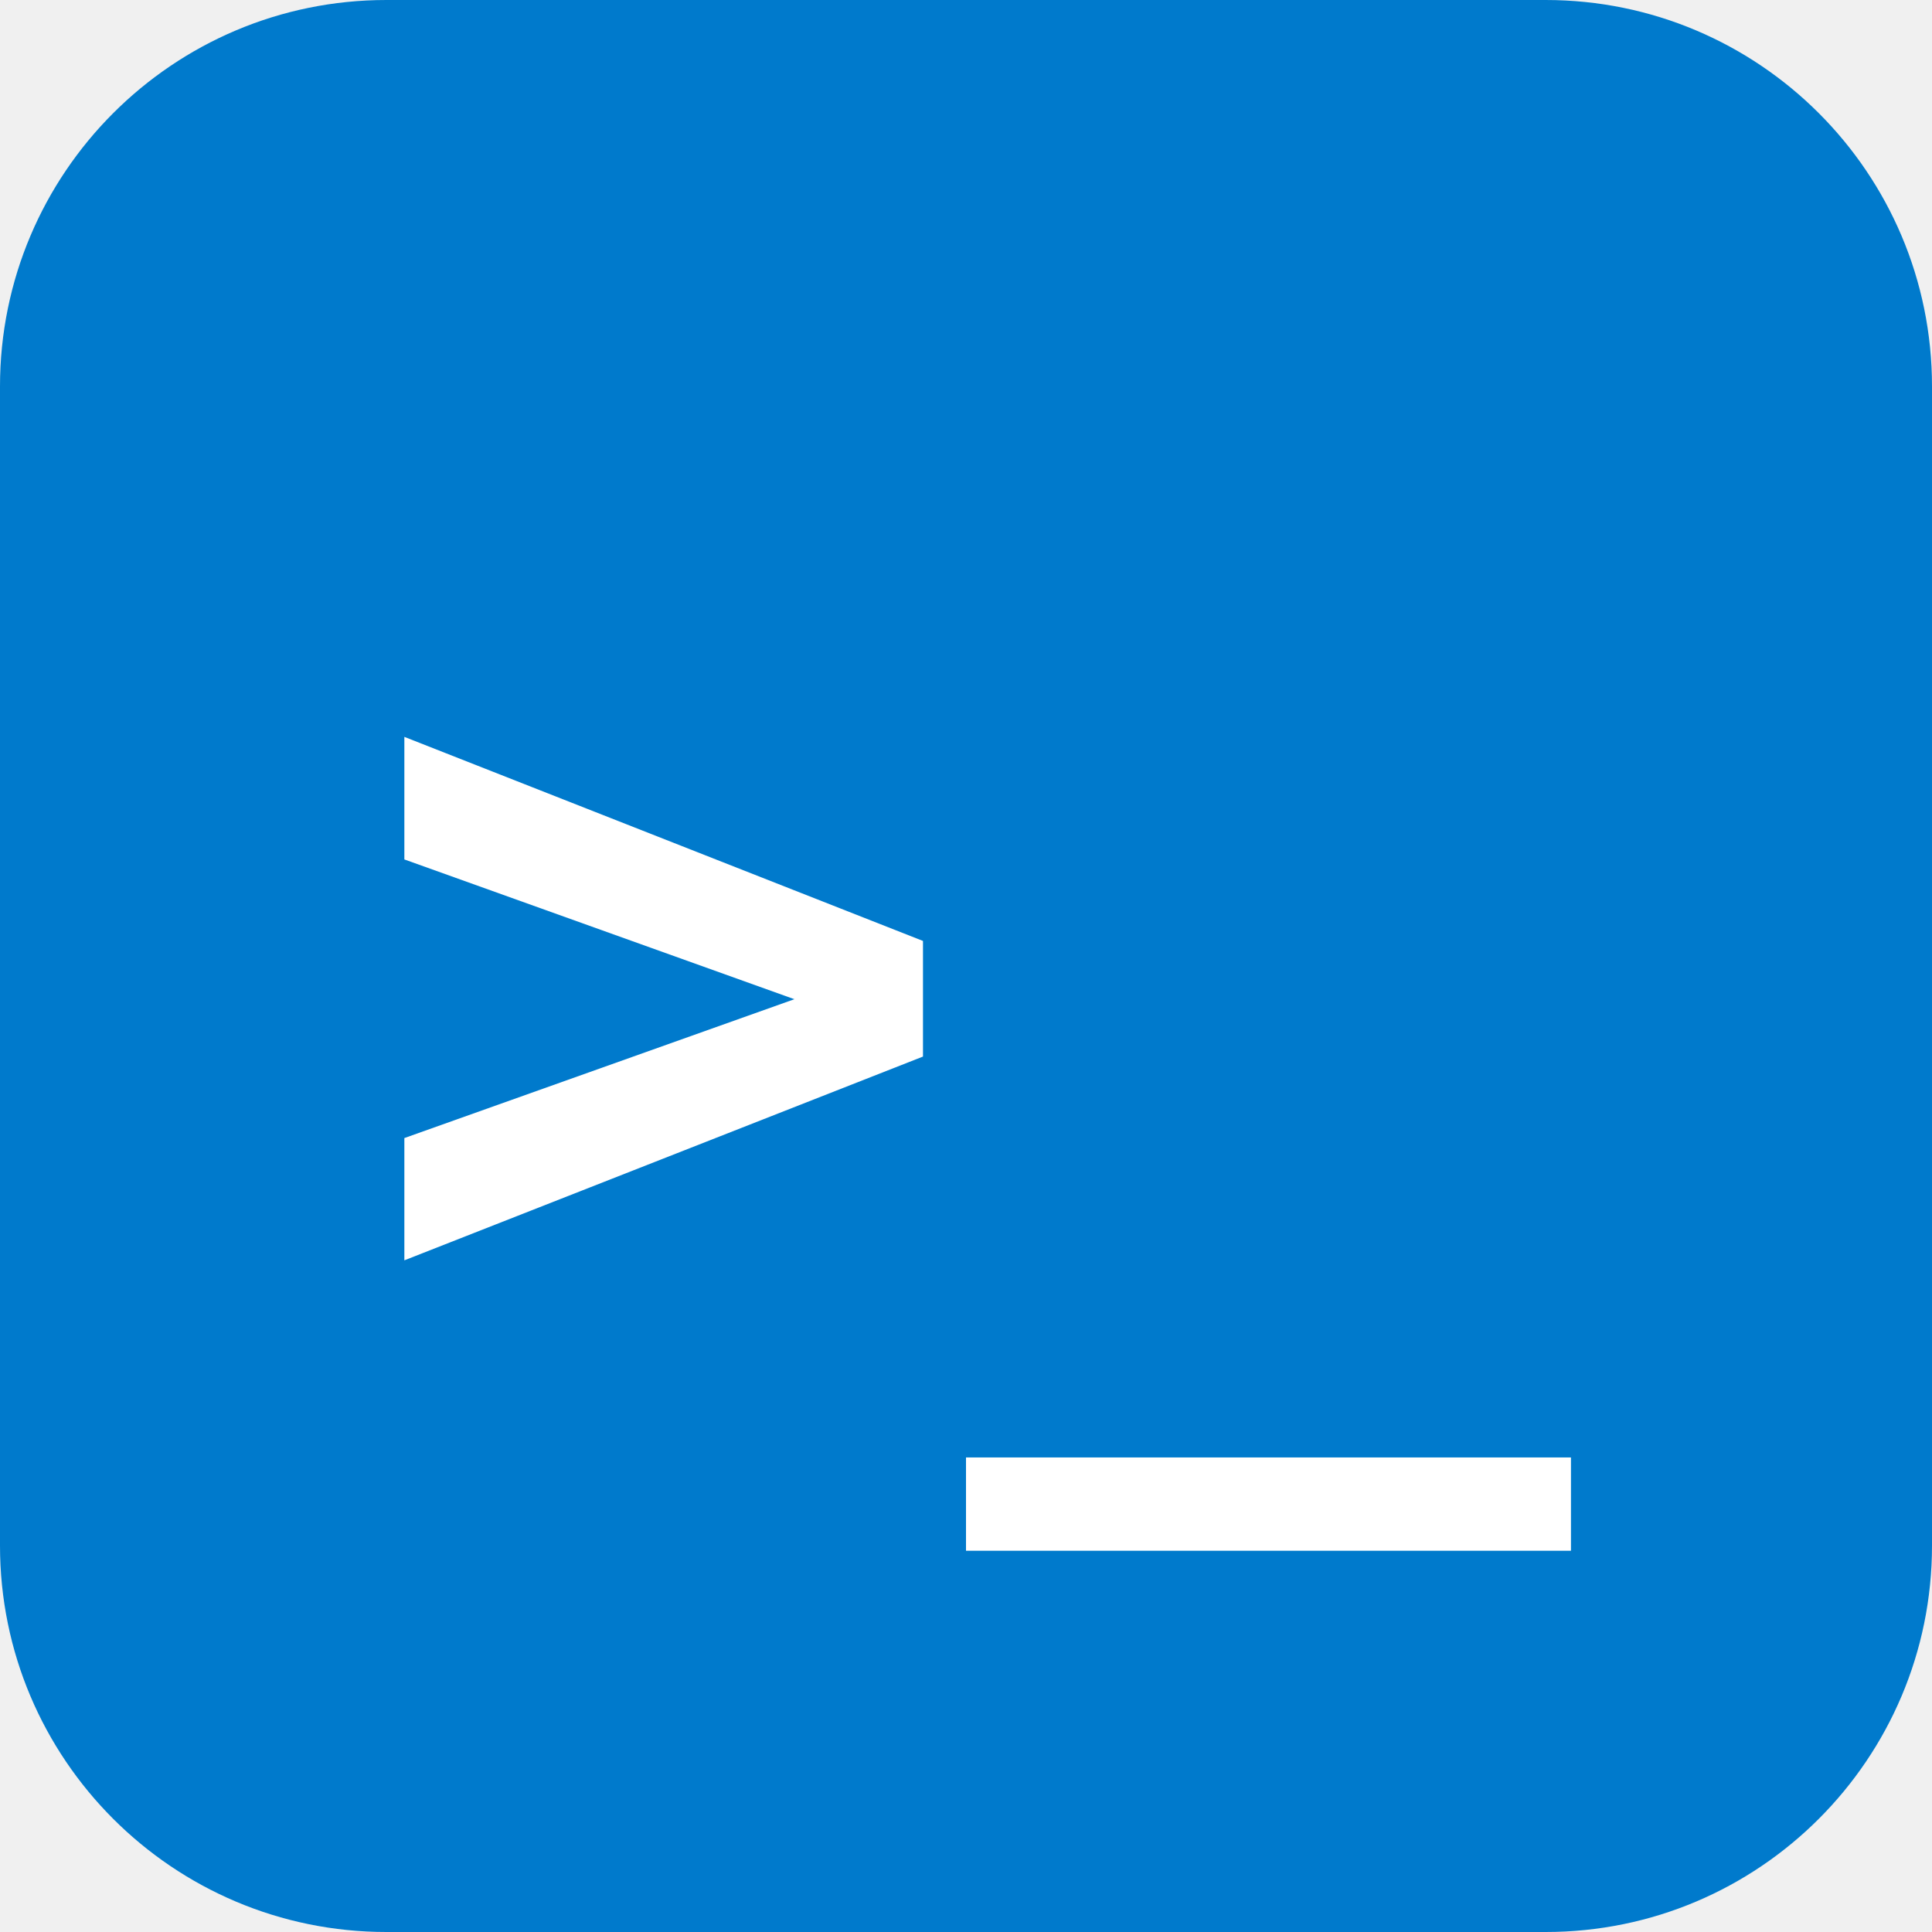
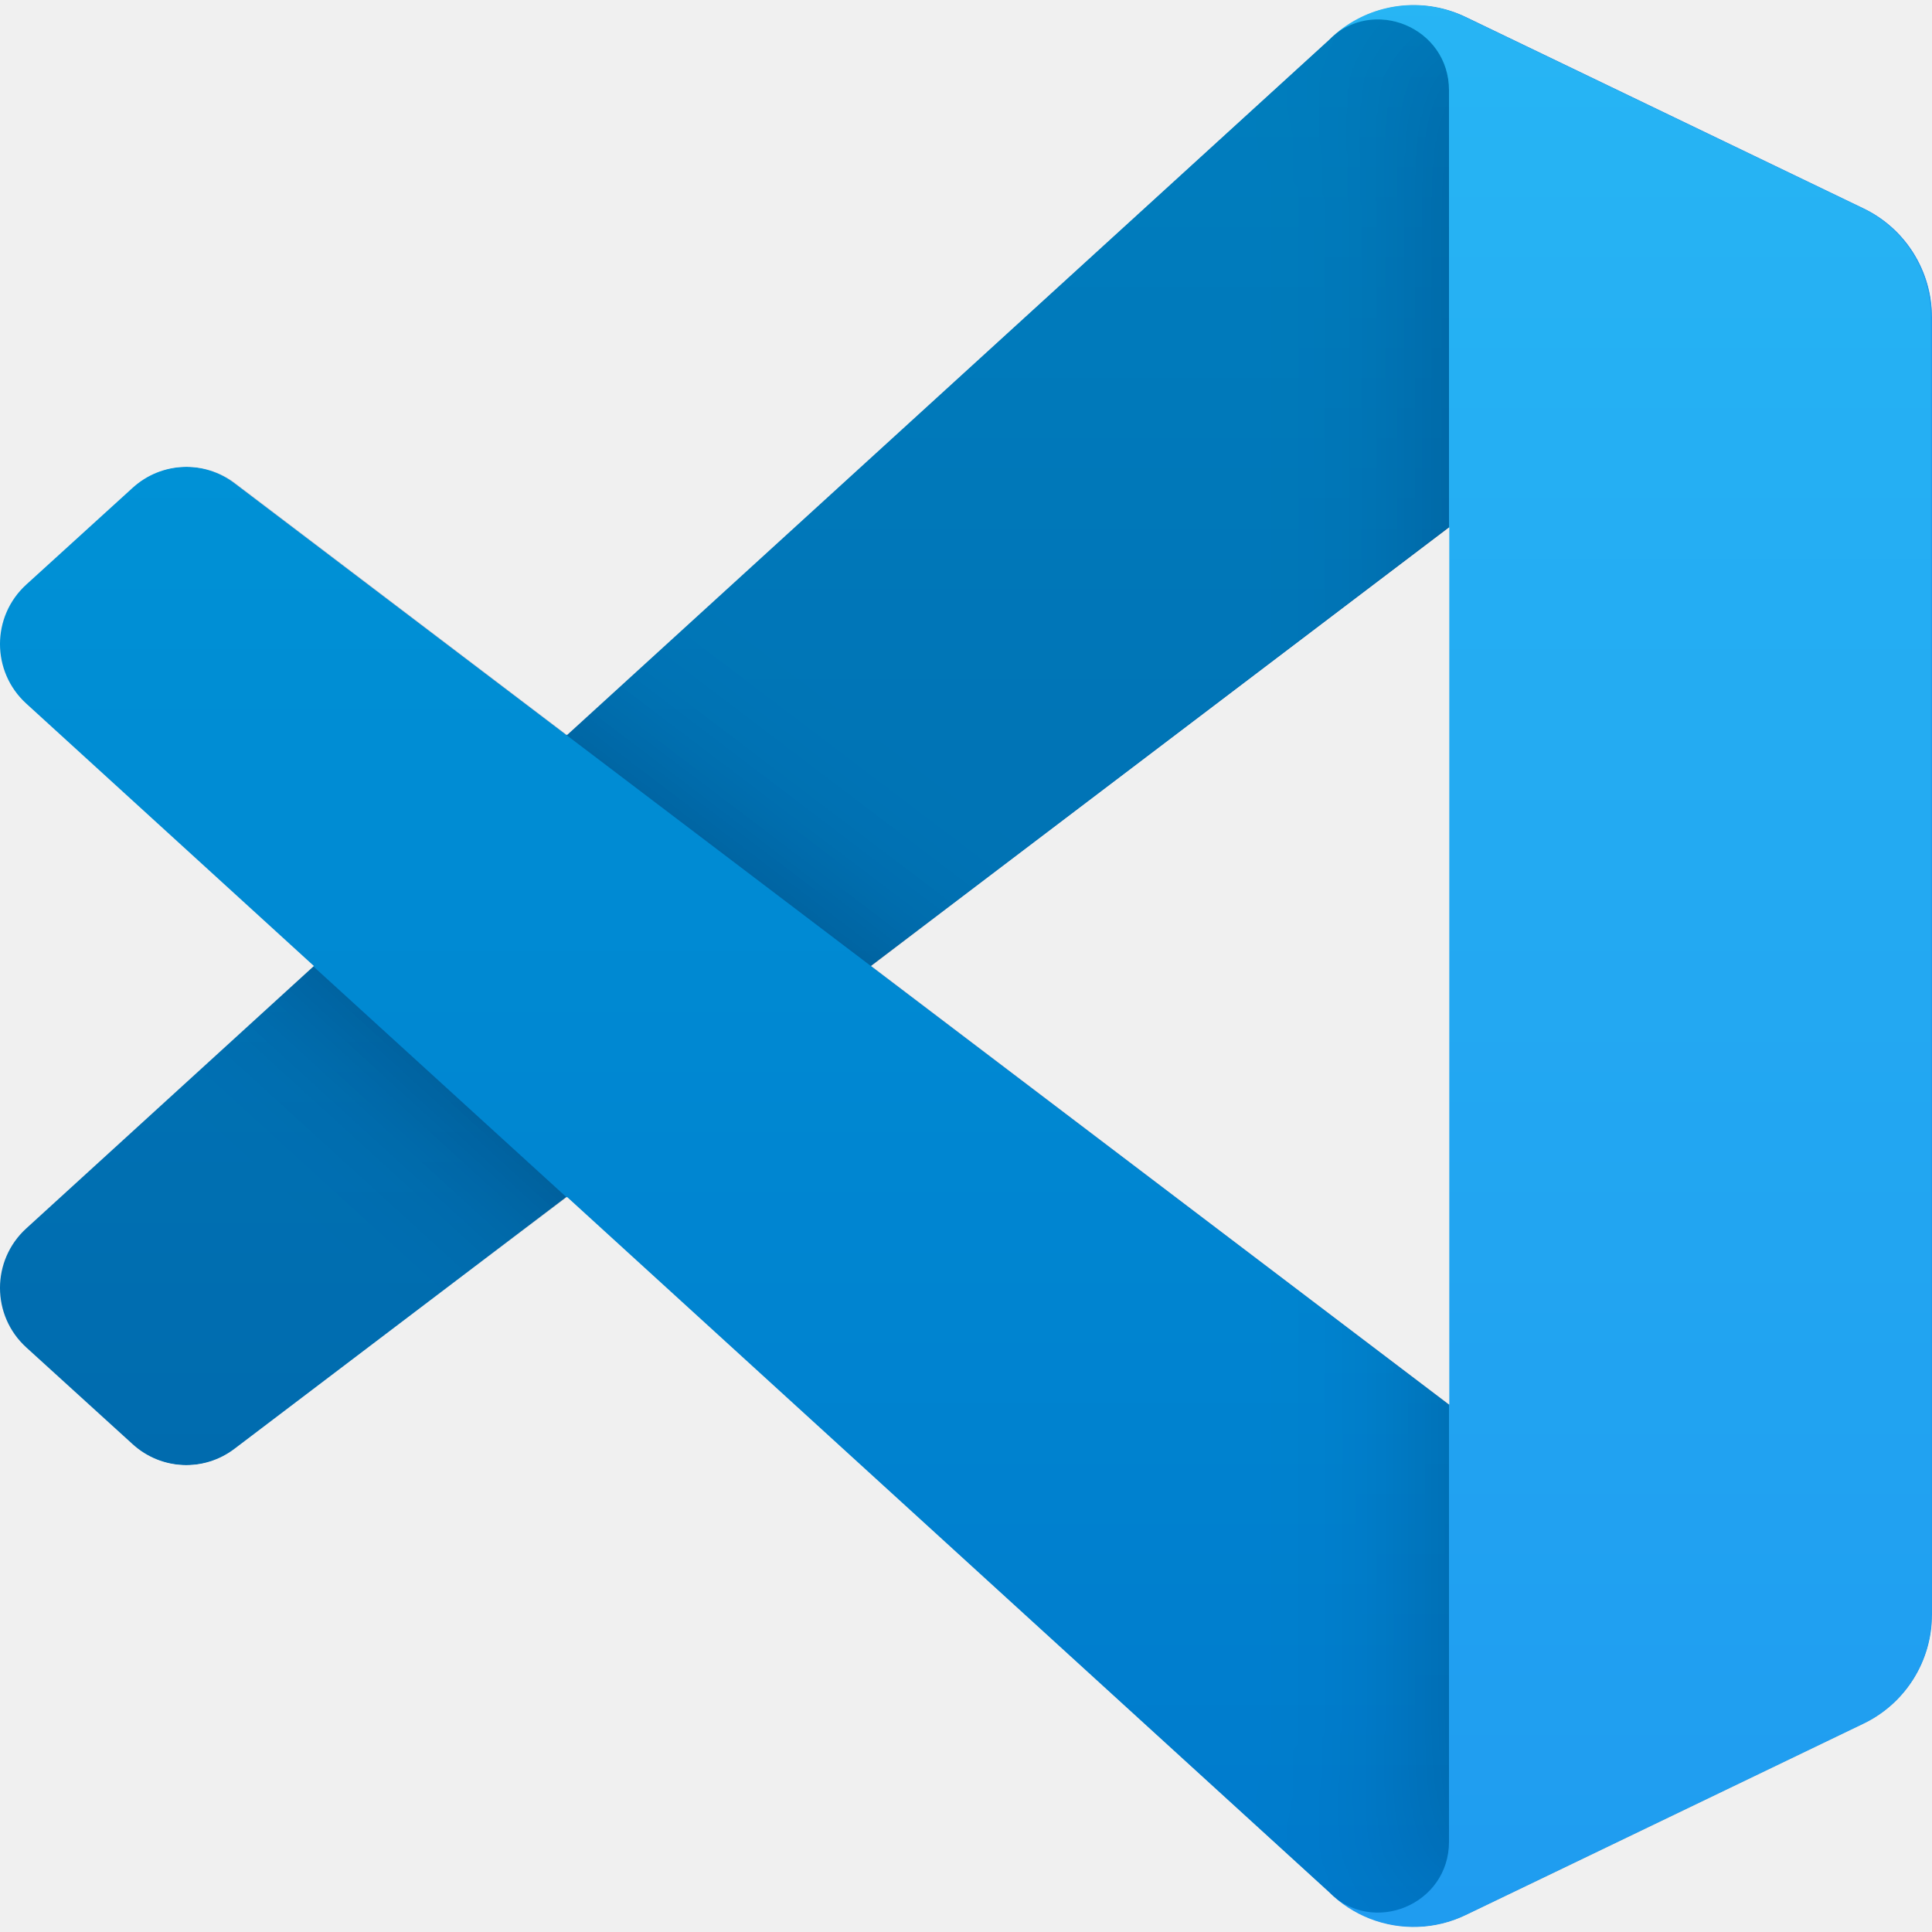
- <svg xmlns="http://www.w3.org/2000/svg" viewBox="0 0 100 100">
-   <rect width="100" height="100" rx="20" fill="#007ACC" />
-   <text x="50" y="68" font-size="52" text-anchor="middle" font-family="monospace" font-weight="bold" fill="white">&gt;_</text>
+ <svg xmlns="http://www.w3.org/2000/svg" width="100" height="100" viewBox="0 0 100 100" fill="none">
+   <mask id="mask0" mask-type="alpha" maskUnits="userSpaceOnUse" x="0" y="0" width="100" height="100">
+     <path fill-rule="evenodd" clip-rule="evenodd" d="M70.912 99.317C72.487 99.931 74.283 99.891 75.873 99.126L96.461 89.22C98.624 88.179 100 85.989 100 83.587V16.413C100 14.011 98.624 11.822 96.461 10.781L75.873 0.874C73.786 -0.13 71.345 0.116 69.513 1.447C69.252 1.637 69.003 1.849 68.769 2.083L29.355 38.041L12.187 25.01C10.589 23.797 8.354 23.896 6.869 25.246L1.363 30.255C-0.453 31.906 -0.455 34.763 1.359 36.417L16.247 50L1.359 63.583C-0.455 65.237 -0.453 68.094 1.363 69.745L6.869 74.754C8.354 76.104 10.589 76.204 12.187 74.99L29.355 61.959L68.769 97.917C69.392 98.541 70.125 99.01 70.912 99.317ZM75.015 27.299L45.109 50L75.015 72.701V27.299Z" fill="white" />
+   </mask>
+   <g mask="url(#mask0)">
+     <path d="M96.461 10.796L75.857 0.876C73.472 -0.273 70.622 0.212 68.75 2.083L1.299 63.583C-0.516 65.237 -0.514 68.094 1.303 69.745L6.813 74.754C8.298 76.104 10.535 76.204 12.134 74.99L93.361 13.37C96.086 11.303 100 13.246 100 16.667V16.427C100 14.027 98.625 11.838 96.461 10.796Z" fill="#0065A9" />
+     <g filter="url(#filter0_d)">
+       <path d="M96.461 89.204L75.857 99.124C73.472 100.273 70.622 99.788 68.75 97.917L1.299 36.417C-0.516 34.763 -0.514 31.906 1.303 30.255L6.813 25.246C8.298 23.896 10.535 23.796 12.134 25.009L93.361 86.63C96.086 88.697 100 86.754 100 83.333V83.573C100 85.974 98.625 88.162 96.461 89.204Z" fill="#007ACC" />
+     </g>
+     <g filter="url(#filter1_d)">
+       <path d="M75.858 99.126C73.472 100.274 70.622 99.788 68.75 97.917C71.056 100.223 75 98.59 75 95.328V4.672C75 1.41 71.056 -0.223 68.75 2.083C70.622 0.211 73.472 -0.274 75.858 0.874L96.459 10.781C98.623 11.822 100 14.011 100 16.413V83.587C100 85.989 98.623 88.179 96.459 89.22L75.858 99.126Z" fill="#1F9CF0" />
+     </g>
+     <g style="mix-blend-mode:overlay" opacity="0.25">
+       <path fill-rule="evenodd" clip-rule="evenodd" d="M70.851 99.317C72.426 99.931 74.222 99.891 75.812 99.126L96.4 89.22C98.563 88.179 99.939 85.989 99.939 83.587V16.413C99.939 14.011 98.564 11.822 96.4 10.781L75.812 0.874C73.725 -0.13 71.284 0.116 69.453 1.447C69.191 1.637 68.942 1.849 68.708 2.083L29.294 38.041L12.126 25.01C10.528 23.796 8.293 23.896 6.809 25.246L1.302 30.255C-0.513 31.906 -0.515 34.763 1.298 36.417L16.186 50L1.298 63.583C-0.515 65.237 -0.513 68.094 1.302 69.745L6.809 74.754C8.293 76.104 10.528 76.204 12.126 74.99L29.294 61.959L68.708 97.917C69.332 98.54 70.064 99.01 70.851 99.317ZM74.954 27.299L45.048 50L74.954 72.701V27.299Z" fill="url(#paint0_linear)" />
+     </g>
+   </g>
+   <defs>
+     <filter id="filter0_d" x="-8.394" y="15.829" width="116.727" height="92.246" filterUnits="userSpaceOnUse" color-interpolation-filters="sRGB">
+       <feFlood flood-opacity="0" result="BackgroundImageFix" />
+       <feColorMatrix in="SourceAlpha" type="matrix" values="0 0 0 0 0 0 0 0 0 0 0 0 0 0 0 0 0 0 127 0" />
+       <feOffset />
+       <feGaussianBlur stdDeviation="4.167" />
+       <feColorMatrix type="matrix" values="0 0 0 0 0 0 0 0 0 0 0 0 0 0 0 0 0 0 0.25 0" />
+       <feBlend mode="overlay" in2="BackgroundImageFix" result="effect1_dropShadow" />
+       <feBlend mode="normal" in="SourceGraphic" in2="effect1_dropShadow" result="shape" />
+     </filter>
+     <filter id="filter1_d" x="60.417" y="-8.076" width="47.917" height="116.151" filterUnits="userSpaceOnUse" color-interpolation-filters="sRGB">
+       <feFlood flood-opacity="0" result="BackgroundImageFix" />
+       <feColorMatrix in="SourceAlpha" type="matrix" values="0 0 0 0 0 0 0 0 0 0 0 0 0 0 0 0 0 0 127 0" />
+       <feOffset />
+       <feGaussianBlur stdDeviation="4.167" />
+       <feColorMatrix type="matrix" values="0 0 0 0 0 0 0 0 0 0 0 0 0 0 0 0 0 0 0.25 0" />
+       <feBlend mode="overlay" in2="BackgroundImageFix" result="effect1_dropShadow" />
+       <feBlend mode="normal" in="SourceGraphic" in2="effect1_dropShadow" result="shape" />
+     </filter>
+     <linearGradient id="paint0_linear" x1="49.939" y1="0.258" x2="49.939" y2="99.742" gradientUnits="userSpaceOnUse">
+       <stop stop-color="white" />
+       <stop offset="1" stop-color="white" stop-opacity="0" />
+     </linearGradient>
+   </defs>
</svg>
